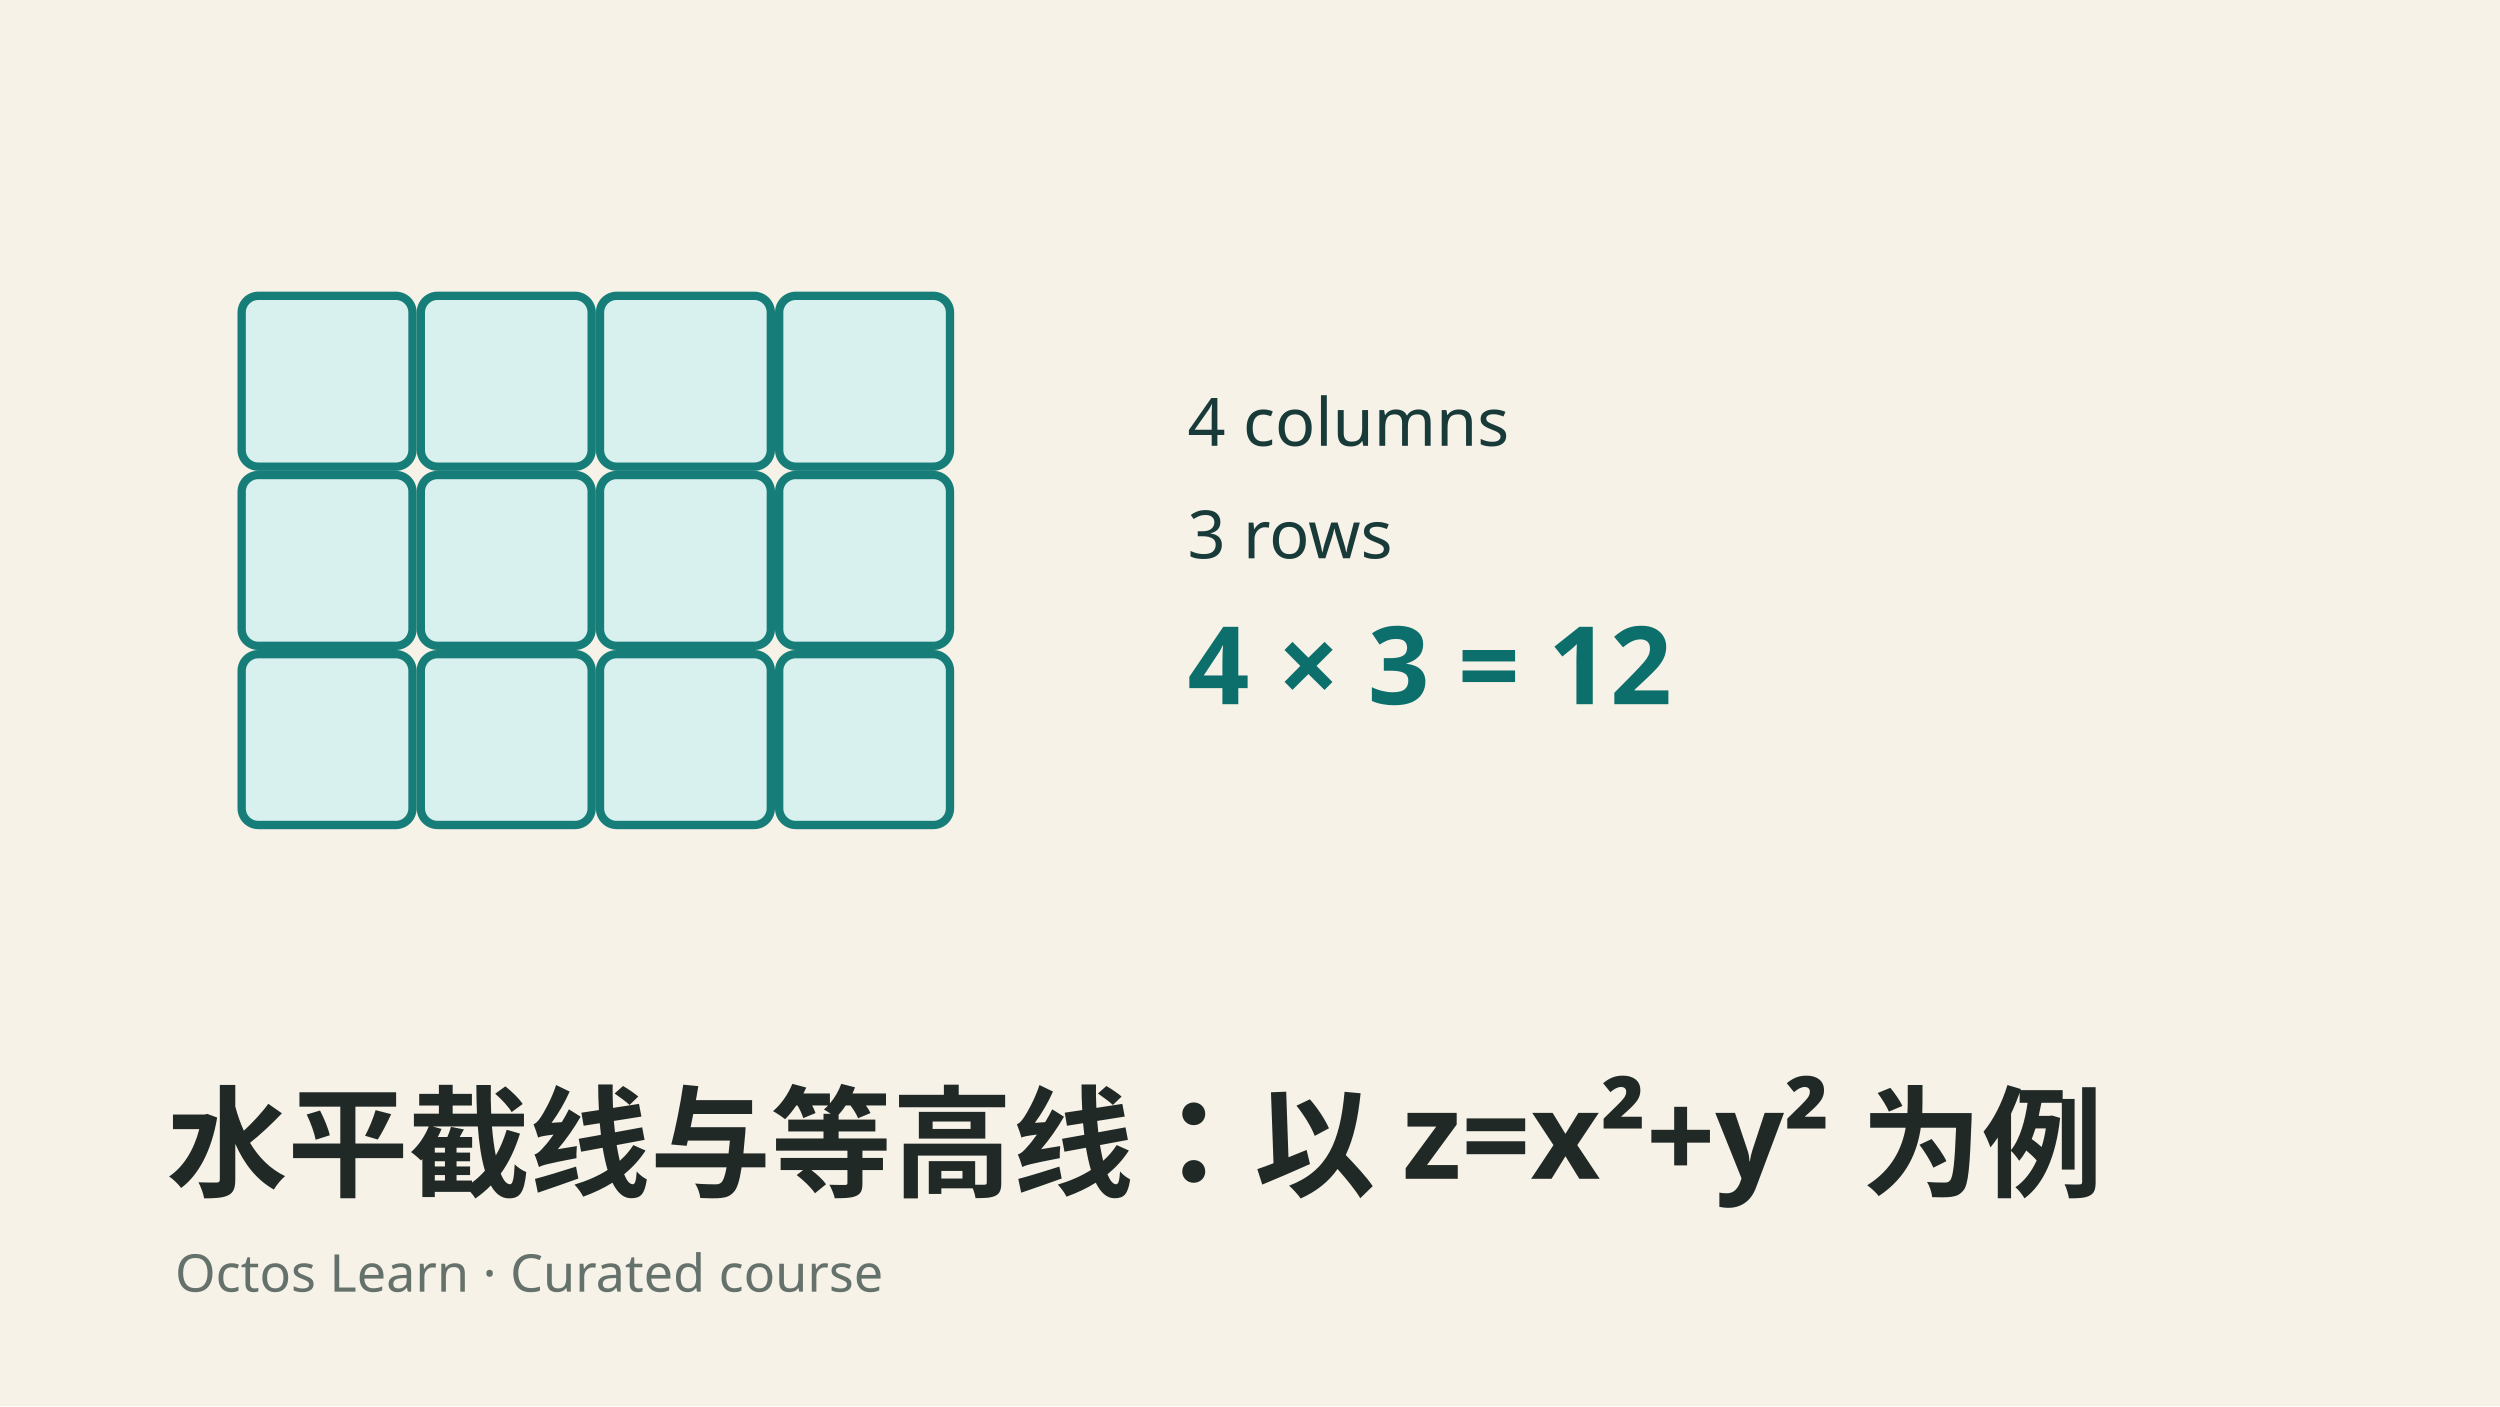
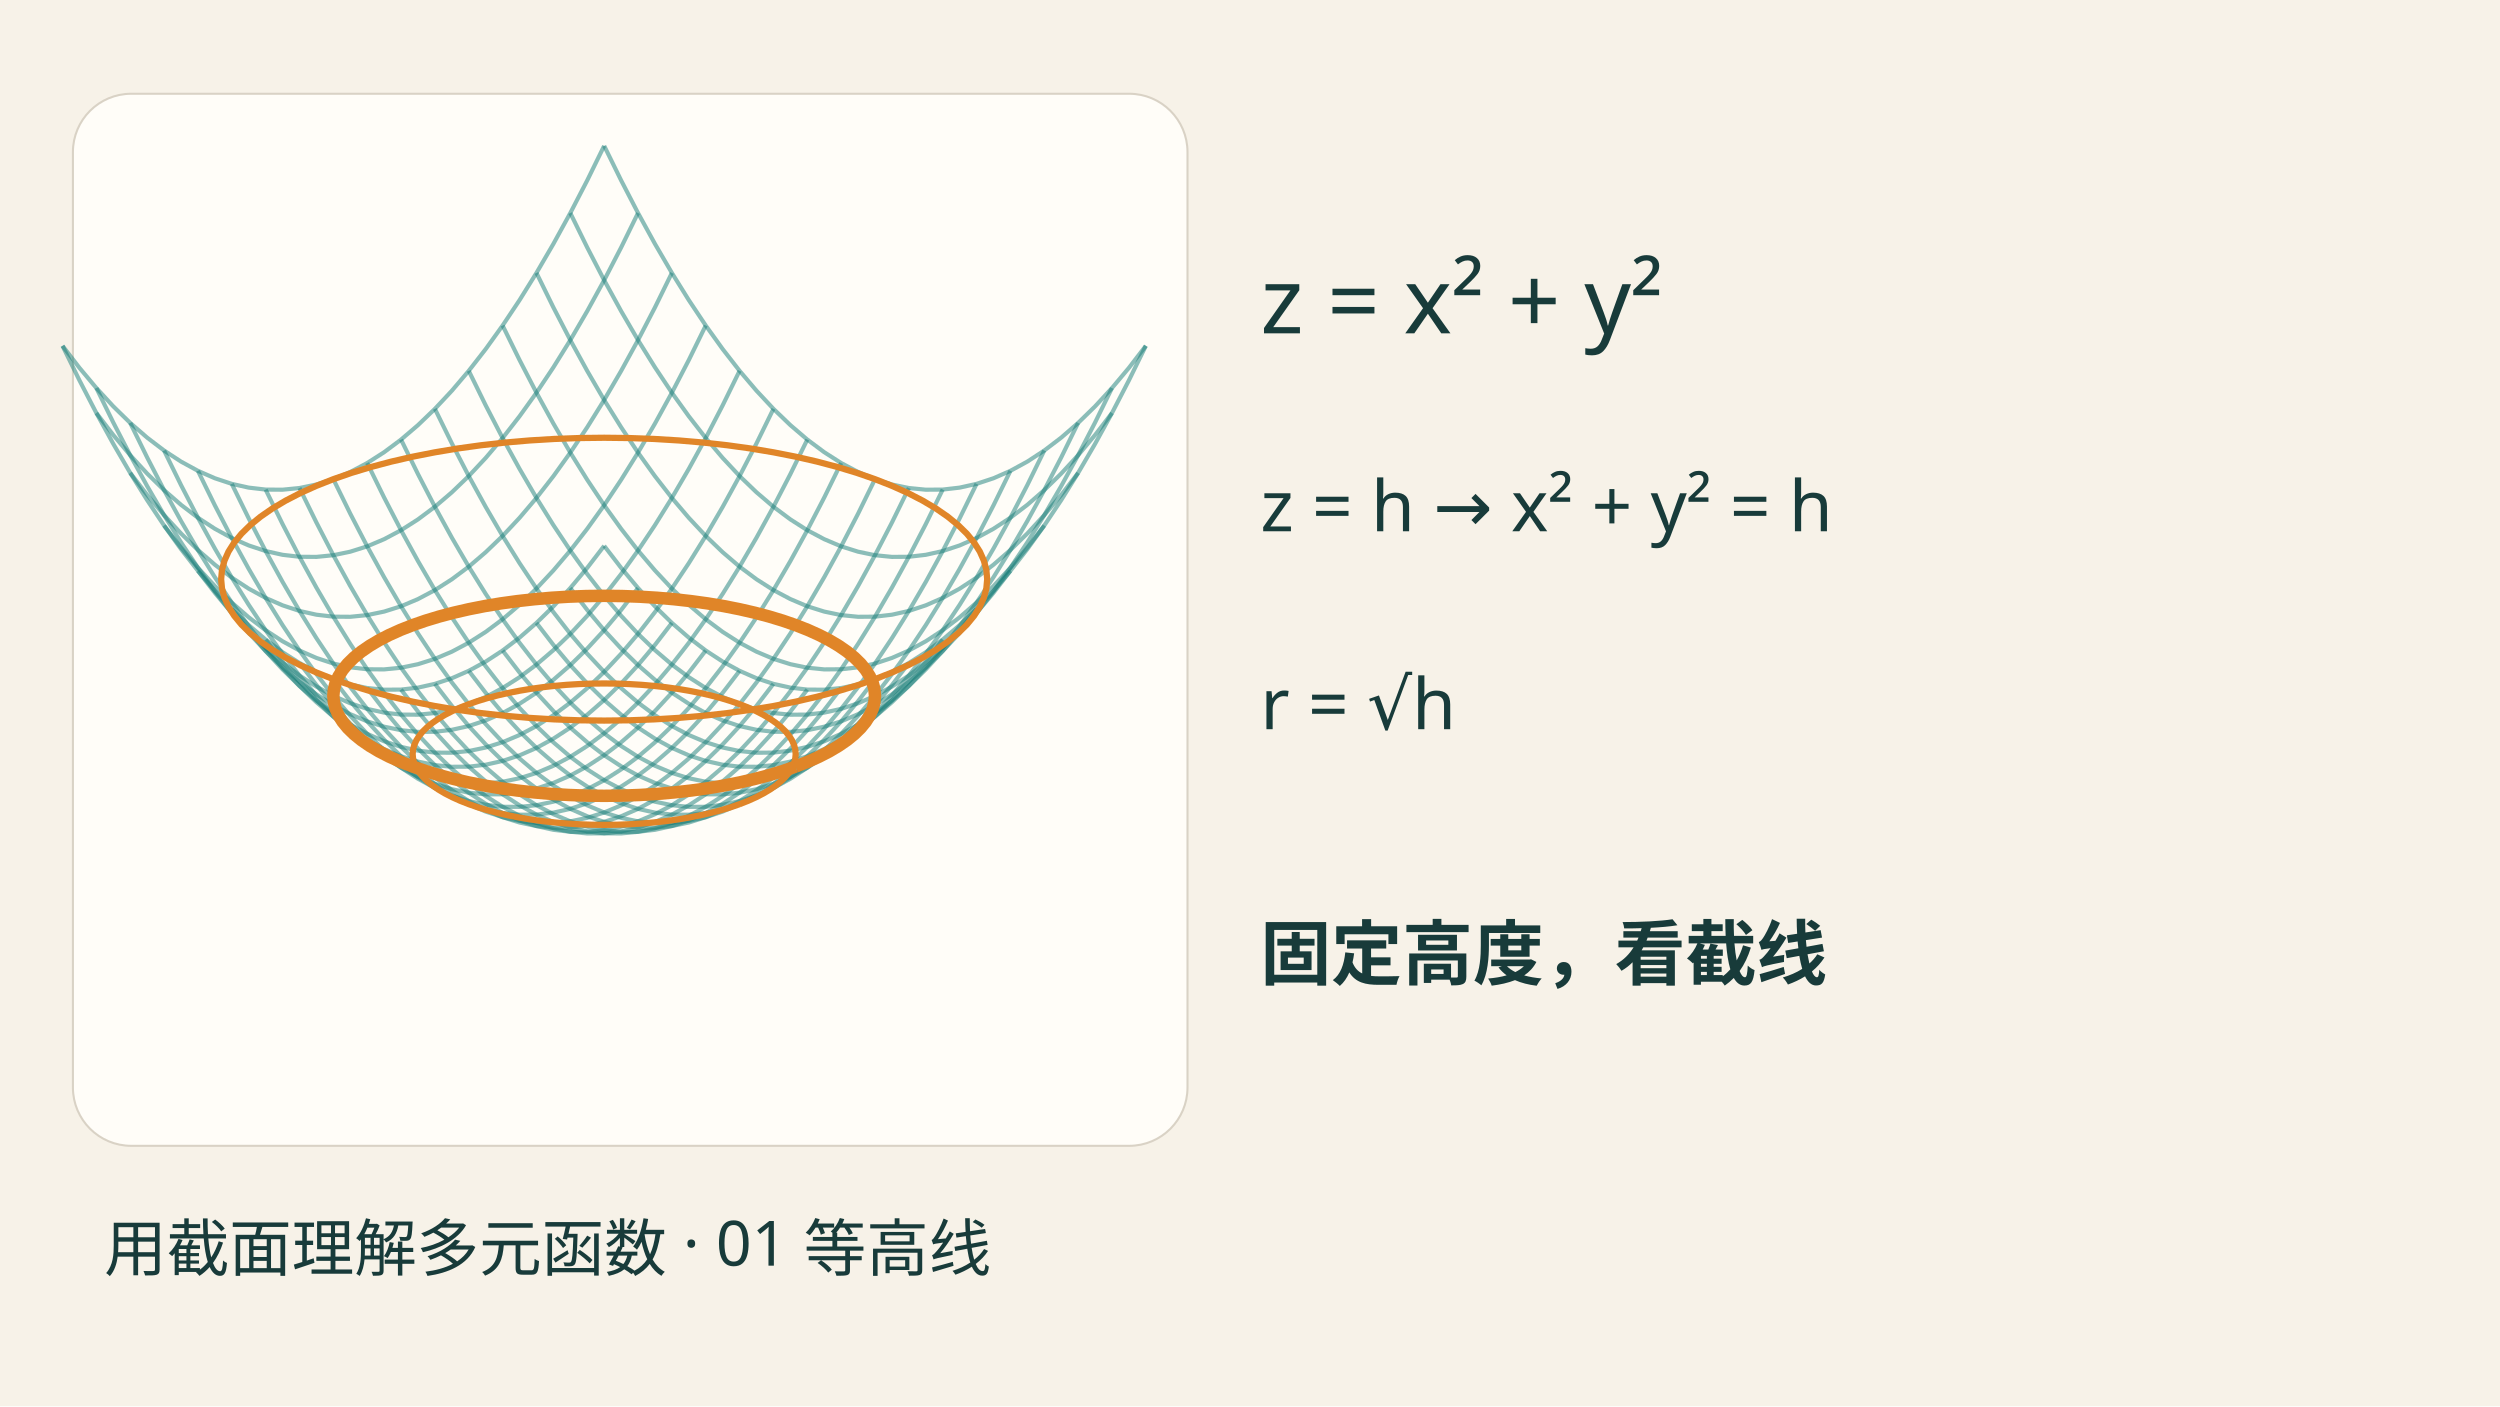
<svg xmlns="http://www.w3.org/2000/svg" width="1200" height="675" viewBox="0 0 1200 675">
  <rect width="1200" height="675" fill="#f7f2e8" />
-   <g fill="#d9f1ee" stroke="#167d78" stroke-width="4">
-     <rect x="116" y="142" width="82" height="82" rx="8" />
-     <rect x="202" y="142" width="82" height="82" rx="8" />
-     <rect x="288" y="142" width="82" height="82" rx="8" />
-     <rect x="374" y="142" width="82" height="82" rx="8" />
-     <rect x="116" y="228" width="82" height="82" rx="8" />
-     <rect x="202" y="228" width="82" height="82" rx="8" />
-     <rect x="288" y="228" width="82" height="82" rx="8" />
-     <rect x="374" y="228" width="82" height="82" rx="8" />
-     <rect x="116" y="314" width="82" height="82" rx="8" />
-     <rect x="202" y="314" width="82" height="82" rx="8" />
-     <rect x="288" y="314" width="82" height="82" rx="8" />
-     <rect x="374" y="314" width="82" height="82" rx="8" />
+   <rect x="35" y="45" width="535" height="505" rx="28" fill="#fffdf8" stroke="#d9d2c5" />
+   <polyline points="290.00,70.00 281.88,86.56 273.75,102.25 265.63,117.06 257.50,131.00 249.38,144.06 241.25,156.25 233.13,167.56 225.00,178.00 216.88,187.56 208.75,196.25 200.63,204.06 192.50,211.00 184.38,217.06 176.25,222.25 168.13,226.56 160.00,230.00 151.88,232.56 143.75,234.25 135.63,235.06 127.50,235.00 119.38,234.06 111.25,232.25 103.13,229.56 95.00,226.00 86.88,221.56 78.75,216.25 70.63,210.06 62.50,203.00 54.38,195.06 46.25,186.25 38.13,176.56 30.00,166.00" fill="none" stroke="#187d78" stroke-width="2" opacity="0.5" />
+   <polyline points="290.00,70.00 298.13,86.56 306.25,102.25 314.38,117.06 322.50,131.00 330.63,144.06 338.75,156.25 346.88,167.56 355.00,178.00 363.13,187.56 371.25,196.25 379.38,204.06 387.50,211.00 395.63,217.06 403.75,222.25 411.88,226.56 420.00,230.00 428.13,232.56 436.25,234.25 444.38,235.06 452.50,235.00 460.63,234.06 468.75,232.25 476.88,229.56 485.00,226.00 493.13,221.56 501.25,216.25 509.38,210.06 517.50,203.00 525.63,195.06 533.75,186.25 541.88,176.56 550.00,166.00" fill="none" stroke="#187d78" stroke-width="2" opacity="0.5" />
+   <polyline points="306.25,102.25 298.13,118.81 290.00,134.50 281.88,149.31 273.75,163.25 265.63,176.31 257.50,188.50 249.38,199.81 241.25,210.25 233.13,219.81 225.00,228.50 216.88,236.31 208.75,243.25 200.63,249.31 192.50,254.50 184.38,258.81 176.25,262.25 168.13,264.81 160.00,266.50 151.88,267.31 143.75,267.25 135.63,266.31 127.50,264.50 119.38,261.81 111.25,258.25 103.13,253.81 95.00,248.50 86.88,242.31 78.75,235.25 70.63,227.31 62.50,218.50 54.38,208.81 46.25,198.25" fill="none" stroke="#187d78" stroke-width="2" opacity="0.5" />
+   <polyline points="273.75,102.25 281.88,118.81 290.00,134.50 298.13,149.31 306.25,163.25 314.38,176.31 322.50,188.50 330.63,199.81 338.75,210.25 346.88,219.81 355.00,228.50 363.13,236.31 371.25,243.25 379.38,249.31 387.50,254.50 395.63,258.81 403.75,262.25 411.88,264.81 420.00,266.50 428.13,267.31 436.25,267.25 444.38,266.31 452.50,264.50 460.63,261.81 468.75,258.25 476.88,253.81 485.00,248.50 493.13,242.31 501.25,235.25 509.38,227.31 517.50,218.50 525.63,208.81 533.75,198.25" fill="none" stroke="#187d78" stroke-width="2" opacity="0.5" />
+   <polyline points="322.50,131.00 314.38,147.56 306.25,163.25 298.13,178.06 290.00,192.00 281.88,205.06 273.75,217.25 265.63,228.56 257.50,239.00 249.38,248.56 241.25,257.25 233.13,265.06 225.00,272.00 216.88,278.06 208.75,283.25 200.63,287.56 192.50,291.00 184.38,293.56 176.25,295.25 168.13,296.06 160.00,296.00 151.88,295.06 143.75,293.25 135.63,290.56 127.50,287.00 119.38,282.56 111.25,277.25 103.13,271.06 95.00,264.00 86.88,256.06 78.75,247.25 70.63,237.56 62.50,227.00" fill="none" stroke="#187d78" stroke-width="2" opacity="0.5" />
+   <polyline points="257.50,131.00 265.63,147.56 273.75,163.25 281.88,178.06 290.00,192.00 298.13,205.06 306.25,217.25 314.38,228.56 322.50,239.00 330.63,248.56 338.75,257.25 346.88,265.06 355.00,272.00 363.13,278.06 371.25,283.25 379.38,287.56 387.50,291.00 395.63,293.56 403.75,295.25 411.88,296.06 420.00,296.00 428.13,295.06 436.25,293.25 444.38,290.56 452.50,287.00 460.63,282.56 468.75,277.25 476.88,271.06 485.00,264.00 493.13,256.06 501.25,247.25 509.38,237.56 517.50,227.00" fill="none" stroke="#187d78" stroke-width="2" opacity="0.5" />
+   <polyline points="338.75,156.25 330.63,172.81 322.50,188.50 314.38,203.31 306.25,217.25 298.13,230.31 290.00,242.50 281.88,253.81 273.75,264.25 265.63,273.81 257.50,282.50 249.38,290.31 241.25,297.25 233.13,303.31 225.00,308.50 216.88,312.81 208.75,316.25 200.63,318.81 192.50,320.50 184.38,321.31 176.25,321.25 168.13,320.31 160.00,318.50 151.88,315.81 143.75,312.25 135.63,307.81 127.50,302.50 119.38,296.31 111.25,289.25 103.13,281.31 95.00,272.50 86.88,262.81 78.75,252.25" fill="none" stroke="#187d78" stroke-width="2" opacity="0.5" />
+   <polyline points="241.25,156.25 249.38,172.81 257.50,188.50 265.63,203.31 273.75,217.25 281.88,230.31 290.00,242.50 298.13,253.81 306.25,264.25 314.38,273.81 322.50,282.50 330.63,290.31 338.75,297.25 346.88,303.31 355.00,308.50 363.13,312.81 371.25,316.25 379.38,318.81 387.50,320.50 395.63,321.31 403.75,321.25 411.88,320.31 420.00,318.50 428.13,315.81 436.25,312.25 444.38,307.81 452.50,302.50 460.63,296.31 468.75,289.25 476.88,281.31 485.00,272.50 493.13,262.81 501.25,252.25" fill="none" stroke="#187d78" stroke-width="2" opacity="0.5" />
+   <polyline points="355.00,178.00 346.88,194.56 338.75,210.25 330.63,225.06 322.50,239.00 314.38,252.06 306.25,264.25 298.13,275.56 290.00,286.00 281.88,295.56 273.75,304.25 265.63,312.06 257.50,319.00 249.38,325.06 241.25,330.25 233.13,334.56 225.00,338.00 216.88,340.56 208.75,342.25 200.63,343.06 192.50,343.00 184.38,342.06 176.25,340.25 168.13,337.56 160.00,334.00 151.88,329.56 143.75,324.25 135.63,318.06 127.50,311.00 119.38,303.06 111.25,294.25 103.13,284.56 95.00,274.00" fill="none" stroke="#187d78" stroke-width="2" opacity="0.5" />
+   <polyline points="225.00,178.00 233.13,194.56 241.25,210.25 249.38,225.06 257.50,239.00 265.63,252.06 273.75,264.25 281.88,275.56 290.00,286.00 298.13,295.56 306.25,304.25 314.38,312.06 322.50,319.00 330.63,325.06 338.75,330.25 346.88,334.56 355.00,338.00 363.13,340.56 371.25,342.25 379.38,343.06 387.50,343.00 395.63,342.06 403.75,340.25 411.88,337.56 420.00,334.00 428.13,329.56 436.25,324.25 444.38,318.06 452.50,311.00 460.63,303.06 468.75,294.25 476.88,284.56 485.00,274.00" fill="none" stroke="#187d78" stroke-width="2" opacity="0.5" />
+   <polyline points="371.25,196.25 363.13,212.81 355.00,228.50 346.88,243.31 338.75,257.25 330.63,270.31 322.50,282.50 314.38,293.81 306.25,304.25 298.13,313.81 290.00,322.50 281.88,330.31 273.75,337.25 265.63,343.31 257.50,348.50 249.38,352.81 241.25,356.25 233.13,358.81 225.00,360.50 216.88,361.31 208.75,361.25 200.63,360.31 192.50,358.50 184.38,355.81 176.25,352.25 168.13,347.81 160.00,342.50 151.88,336.31 143.75,329.25 135.63,321.31 127.50,312.50 119.38,302.81 111.25,292.25" fill="none" stroke="#187d78" stroke-width="2" opacity="0.5" />
+   <polyline points="208.75,196.25 216.88,212.81 225.00,228.50 233.13,243.31 241.25,257.25 249.38,270.31 257.50,282.50 265.63,293.81 273.75,304.25 281.88,313.81 290.00,322.50 298.13,330.31 306.25,337.25 314.38,343.31 322.50,348.50 330.63,352.81 338.75,356.25 346.88,358.81 355.00,360.50 363.13,361.31 371.25,361.25 379.38,360.31 387.50,358.50 395.63,355.81 403.75,352.25 411.88,347.81 420.00,342.50 428.13,336.31 436.25,329.25 444.38,321.31 452.50,312.50 460.63,302.81 468.75,292.25" fill="none" stroke="#187d78" stroke-width="2" opacity="0.5" />
+   <polyline points="387.50,211.00 379.38,227.56 371.25,243.25 363.13,258.06 355.00,272.00 346.88,285.06 338.75,297.25 330.63,308.56 322.50,319.00 314.38,328.56 306.25,337.25 298.13,345.06 290.00,352.00 281.88,358.06 273.75,363.25 265.63,367.56 257.50,371.00 249.38,373.56 241.25,375.25 233.13,376.06 225.00,376.00 216.88,375.06 208.75,373.25 200.63,370.56 192.50,367.00 184.38,362.56 176.25,357.25 168.13,351.06 160.00,344.00 151.88,336.06 143.75,327.25 135.63,317.56 127.50,307.00" fill="none" stroke="#187d78" stroke-width="2" opacity="0.5" />
+   <polyline points="192.50,211.00 200.63,227.56 208.75,243.25 216.88,258.06 225.00,272.00 233.13,285.06 241.25,297.25 249.38,308.56 257.50,319.00 265.63,328.56 273.75,337.25 281.88,345.06 290.00,352.00 298.13,358.06 306.25,363.25 314.38,367.56 322.50,371.00 330.63,373.56 338.75,375.25 346.88,376.06 355.00,376.00 363.13,375.06 371.25,373.25 379.38,370.56 387.50,367.00 395.63,362.56 403.75,357.25 411.88,351.06 420.00,344.00 428.13,336.06 436.25,327.25 444.38,317.56 452.50,307.00" fill="none" stroke="#187d78" stroke-width="2" opacity="0.5" />
+   <polyline points="403.75,222.25 395.63,238.81 387.50,254.50 379.38,269.31 371.25,283.25 363.13,296.31 355.00,308.50 346.88,319.81 338.75,330.25 330.63,339.81 322.50,348.50 314.38,356.31 306.25,363.25 298.13,369.31 290.00,374.50 281.88,378.81 273.75,382.25 265.63,384.81 257.50,386.50 249.38,387.31 241.25,387.25 233.13,386.31 225.00,384.50 216.88,381.81 208.75,378.25 200.63,373.81 192.50,368.50 184.38,362.31 176.25,355.25 168.13,347.31 160.00,338.50 151.88,328.81 143.75,318.25" fill="none" stroke="#187d78" stroke-width="2" opacity="0.5" />
+   <polyline points="176.25,222.25 184.38,238.81 192.50,254.50 200.63,269.31 208.75,283.25 216.88,296.31 225.00,308.50 233.13,319.81 241.25,330.25 249.38,339.81 257.50,348.50 265.63,356.31 273.75,363.25 281.88,369.31 290.00,374.50 298.13,378.81 306.25,382.25 314.38,384.81 322.50,386.50 330.63,387.31 338.75,387.25 346.88,386.31 355.00,384.50 363.13,381.81 371.25,378.25 379.38,373.81 387.50,368.50 395.63,362.31 403.75,355.25 411.88,347.31 420.00,338.50 428.13,328.81 436.25,318.25" fill="none" stroke="#187d78" stroke-width="2" opacity="0.5" />
+   <polyline points="420.00,230.00 411.88,246.56 403.75,262.25 395.63,277.06 387.50,291.00 379.38,304.06 371.25,316.25 363.13,327.56 355.00,338.00 346.88,347.56 338.75,356.25 330.63,364.06 322.50,371.00 314.38,377.06 306.25,382.25 298.13,386.56 290.00,390.00 281.88,392.56 273.75,394.25 265.63,395.06 257.50,395.00 249.38,394.06 241.25,392.25 233.13,389.56 225.00,386.00 216.88,381.56 208.75,376.25 200.63,370.06 192.50,363.00 184.38,355.06 176.25,346.25 168.13,336.56 160.00,326.00" fill="none" stroke="#187d78" stroke-width="2" opacity="0.5" />
+   <polyline points="160.00,230.00 168.13,246.56 176.25,262.25 184.38,277.06 192.50,291.00 200.63,304.06 208.75,316.25 216.88,327.56 225.00,338.00 233.13,347.56 241.25,356.25 249.38,364.06 257.50,371.00 265.63,377.06 273.75,382.25 281.88,386.56 290.00,390.00 298.13,392.56 306.25,394.25 314.38,395.06 322.50,395.00 330.63,394.06 338.75,392.25 346.88,389.56 355.00,386.00 363.13,381.56 371.25,376.25 379.38,370.06 387.50,363.00 395.63,355.06 403.75,346.25 411.88,336.56 420.00,326.00" fill="none" stroke="#187d78" stroke-width="2" opacity="0.5" />
+   <polyline points="436.25,234.25 428.13,250.81 420.00,266.50 411.88,281.31 403.75,295.25 395.63,308.31 387.50,320.50 379.38,331.81 371.25,342.25 363.13,351.81 355.00,360.50 346.88,368.31 338.75,375.25 330.63,381.31 322.50,386.50 314.38,390.81 306.25,394.25 298.13,396.81 290.00,398.50 281.88,399.31 273.75,399.25 265.63,398.31 257.50,396.50 249.38,393.81 241.25,390.25 233.13,385.81 225.00,380.50 216.88,374.31 208.75,367.25 200.63,359.31 192.50,350.50 184.38,340.81 176.25,330.25" fill="none" stroke="#187d78" stroke-width="2" opacity="0.5" />
+   <polyline points="143.75,234.25 151.88,250.81 160.00,266.50 168.13,281.31 176.25,295.25 184.38,308.31 192.50,320.50 200.63,331.81 208.75,342.25 216.88,351.81 225.00,360.50 233.13,368.31 241.25,375.25 249.38,381.31 257.50,386.50 265.63,390.81 273.75,394.25 281.88,396.81 290.00,398.50 298.13,399.31 306.25,399.25 314.38,398.31 322.50,396.50 330.63,393.81 338.75,390.25 346.88,385.81 355.00,380.50 363.13,374.31 371.25,367.25 379.38,359.31 387.50,350.50 395.63,340.81 403.75,330.25" fill="none" stroke="#187d78" stroke-width="2" opacity="0.5" />
+   <polyline points="452.50,235.00 444.38,251.56 436.25,267.25 428.13,282.06 420.00,296.00 411.88,309.06 403.75,321.25 395.63,332.56 387.50,343.00 379.38,352.56 371.25,361.25 363.13,369.06 355.00,376.00 346.88,382.06 338.75,387.25 330.63,391.56 322.50,395.00 314.38,397.56 306.25,399.25 298.13,400.06 290.00,400.00 281.88,399.06 273.75,397.25 265.63,394.56 257.50,391.00 249.38,386.56 241.25,381.25 233.13,375.06 225.00,368.00 216.88,360.06 208.75,351.25 200.63,341.56 192.50,331.00" fill="none" stroke="#187d78" stroke-width="2" opacity="0.5" />
+   <polyline points="127.50,235.00 135.63,251.56 143.75,267.25 151.88,282.06 160.00,296.00 168.13,309.06 176.25,321.25 184.38,332.56 192.50,343.00 200.63,352.56 208.75,361.25 216.88,369.06 225.00,376.00 233.13,382.06 241.25,387.25 249.38,391.56 257.50,395.00 265.63,397.56 273.75,399.25 281.88,400.06 290.00,400.00 298.13,399.06 306.25,397.25 314.38,394.56 322.50,391.00 330.63,386.56 338.75,381.25 346.88,375.06 355.00,368.00 363.13,360.06 371.25,351.25 379.38,341.56 387.50,331.00" fill="none" stroke="#187d78" stroke-width="2" opacity="0.5" />
+   <polyline points="468.75,232.25 460.63,248.81 452.50,264.50 444.38,279.31 436.25,293.25 428.13,306.31 420.00,318.50 411.88,329.81 403.75,340.25 395.63,349.81 387.50,358.50 379.38,366.31 371.25,373.25 363.13,379.31 355.00,384.50 346.88,388.81 338.75,392.25 330.63,394.81 322.50,396.50 314.38,397.31 306.25,397.25 298.13,396.31 290.00,394.50 281.88,391.81 273.75,388.25 265.63,383.81 257.50,378.50 249.38,372.31 241.25,365.25 233.13,357.31 225.00,348.50 216.88,338.81 208.75,328.25" fill="none" stroke="#187d78" stroke-width="2" opacity="0.5" />
+   <polyline points="111.25,232.25 119.38,248.81 127.50,264.50 135.63,279.31 143.75,293.25 151.88,306.31 160.00,318.50 168.13,329.81 176.25,340.25 184.38,349.81 192.50,358.50 200.63,366.31 208.75,373.25 216.88,379.31 225.00,384.50 233.13,388.81 241.25,392.25 249.38,394.81 257.50,396.50 265.63,397.31 273.75,397.25 281.88,396.31 290.00,394.50 298.13,391.81 306.25,388.25 314.38,383.81 322.50,378.50 330.63,372.31 338.75,365.25 346.88,357.31 355.00,348.50 363.13,338.81 371.25,328.25" fill="none" stroke="#187d78" stroke-width="2" opacity="0.5" />
+   <polyline points="485.00,226.00 476.88,242.56 468.75,258.25 460.63,273.06 452.50,287.00 444.38,300.06 436.25,312.25 428.13,323.56 420.00,334.00 411.88,343.56 403.75,352.25 395.63,360.06 387.50,367.00 379.38,373.06 371.25,378.25 363.13,382.56 355.00,386.00 346.88,388.56 338.75,390.25 330.63,391.06 322.50,391.00 314.38,390.06 306.25,388.25 298.13,385.56 290.00,382.00 281.88,377.56 273.75,372.25 265.63,366.06 257.50,359.00 249.38,351.06 241.25,342.25 233.13,332.56 225.00,322.00" fill="none" stroke="#187d78" stroke-width="2" opacity="0.5" />
+   <polyline points="95.00,226.00 103.13,242.56 111.25,258.25 119.38,273.06 127.50,287.00 135.63,300.06 143.75,312.25 151.88,323.56 160.00,334.00 168.13,343.56 176.25,352.25 184.38,360.06 192.50,367.00 200.63,373.06 208.75,378.25 216.88,382.56 225.00,386.00 233.13,388.56 241.25,390.25 249.38,391.06 257.50,391.00 265.63,390.06 273.75,388.25 281.88,385.56 290.00,382.00 298.13,377.56 306.25,372.25 314.38,366.06 322.50,359.00 330.63,351.06 338.75,342.25 346.88,332.56 355.00,322.00" fill="none" stroke="#187d78" stroke-width="2" opacity="0.5" />
+   <polyline points="501.25,216.25 493.13,232.81 485.00,248.50 476.88,263.31 468.75,277.25 460.63,290.31 452.50,302.50 444.38,313.81 436.25,324.25 428.13,333.81 420.00,342.50 411.88,350.31 403.75,357.25 395.63,363.31 387.50,368.50 379.38,372.81 371.25,376.25 363.13,378.81 355.00,380.50 346.88,381.31 338.75,381.25 330.63,380.31 322.50,378.50 314.38,375.81 306.25,372.25 298.13,367.81 290.00,362.50 281.88,356.31 273.75,349.25 265.63,341.31 257.50,332.50 249.38,322.81 241.25,312.25" fill="none" stroke="#187d78" stroke-width="2" opacity="0.5" />
+   <polyline points="78.75,216.25 86.88,232.81 95.00,248.50 103.13,263.31 111.25,277.25 119.38,290.31 127.50,302.50 135.63,313.81 143.75,324.25 151.88,333.81 160.00,342.50 168.13,350.31 176.25,357.25 184.38,363.31 192.50,368.50 200.63,372.81 208.75,376.25 216.88,378.81 225.00,380.50 233.13,381.31 241.25,381.25 249.38,380.31 257.50,378.50 265.63,375.81 273.75,372.25 281.88,367.81 290.00,362.50 298.13,356.31 306.25,349.25 314.38,341.31 322.50,332.50 330.63,322.81 338.75,312.25" fill="none" stroke="#187d78" stroke-width="2" opacity="0.5" />
+   <polyline points="517.50,203.00 509.38,219.56 501.25,235.25 493.13,250.06 485.00,264.00 476.88,277.06 468.75,289.25 460.63,300.56 452.50,311.00 444.38,320.56 436.25,329.25 428.13,337.06 420.00,344.00 411.88,350.06 403.75,355.25 395.63,359.56 387.50,363.00 379.38,365.56 371.25,367.25 363.13,368.06 355.00,368.00 346.88,367.06 338.75,365.25 330.63,362.56 322.50,359.00 314.38,354.56 306.25,349.25 298.13,343.06 290.00,336.00 281.88,328.06 273.75,319.25 265.63,309.56 257.50,299.00" fill="none" stroke="#187d78" stroke-width="2" opacity="0.5" />
+   <polyline points="62.50,203.00 70.63,219.56 78.75,235.25 86.88,250.06 95.00,264.00 103.13,277.06 111.25,289.25 119.38,300.56 127.50,311.00 135.63,320.56 143.75,329.25 151.88,337.06 160.00,344.00 168.13,350.06 176.25,355.25 184.38,359.56 192.50,363.00 200.63,365.56 208.75,367.25 216.88,368.06 225.00,368.00 233.13,367.06 241.25,365.25 249.38,362.56 257.50,359.00 265.63,354.56 273.75,349.25 281.88,343.06 290.00,336.00 298.13,328.06 306.25,319.25 314.38,309.56 322.50,299.00" fill="none" stroke="#187d78" stroke-width="2" opacity="0.5" />
+   <polyline points="533.75,186.25 525.63,202.81 517.50,218.50 509.38,233.31 501.25,247.25 493.13,260.31 485.00,272.50 476.88,283.81 468.75,294.25 460.63,303.81 452.50,312.50 444.38,320.31 436.25,327.25 428.13,333.31 420.00,338.50 411.88,342.81 403.75,346.25 395.63,348.81 387.50,350.50 379.38,351.31 371.25,351.25 363.13,350.31 355.00,348.50 346.88,345.81 338.75,342.25 330.63,337.81 322.50,332.50 314.38,326.31 306.25,319.25 298.13,311.31 290.00,302.50 281.88,292.81 273.75,282.25" fill="none" stroke="#187d78" stroke-width="2" opacity="0.5" />
+   <polyline points="46.25,186.25 54.38,202.81 62.50,218.50 70.63,233.31 78.75,247.25 86.88,260.31 95.00,272.50 103.13,283.81 111.25,294.25 119.38,303.81 127.50,312.50 135.63,320.31 143.75,327.25 151.88,333.31 160.00,338.50 168.13,342.81 176.25,346.25 184.38,348.81 192.50,350.50 200.63,351.31 208.75,351.25 216.88,350.31 225.00,348.50 233.13,345.81 241.25,342.25 249.38,337.81 257.50,332.50 265.63,326.31 273.75,319.25 281.88,311.31 290.00,302.50 298.13,292.81 306.25,282.25" fill="none" stroke="#187d78" stroke-width="2" opacity="0.5" />
+   <polyline points="550.00,166.00 541.88,182.56 533.75,198.25 525.63,213.06 517.50,227.00 509.38,240.06 501.25,252.25 493.13,263.56 485.00,274.00 476.88,283.56 468.75,292.25 460.63,300.06 452.50,307.00 444.38,313.06 436.25,318.25 428.13,322.56 420.00,326.00 411.88,328.56 403.75,330.25 395.63,331.06 387.50,331.00 379.38,330.06 371.25,328.25 363.13,325.56 355.00,322.00 346.88,317.56 338.75,312.25 330.63,306.06 322.50,299.00 314.38,291.06 306.25,282.25 298.13,272.56 290.00,262.00" fill="none" stroke="#187d78" stroke-width="2" opacity="0.5" />
+   <polyline points="30.00,166.00 38.13,182.56 46.25,198.25 54.38,213.06 62.50,227.00 70.63,240.06 78.75,252.25 86.88,263.56 95.00,274.00 103.13,283.56 111.25,292.25 119.38,300.06 127.50,307.00 135.63,313.06 143.75,318.25 151.88,322.56 160.00,326.00 168.13,328.56 176.25,330.25 184.38,331.06 192.50,331.00 200.63,330.06 208.75,328.25 216.88,325.56 225.00,322.00 233.13,317.56 241.25,312.25 249.38,306.06 257.50,299.00 265.63,291.06 273.75,282.25 281.88,272.56 290.00,262.00" fill="none" stroke="#187d78" stroke-width="2" opacity="0.5" />
+   <polyline points="355.00,386.00 350.61,387.52 345.96,388.93 341.07,390.22 335.96,391.39 330.66,392.44 325.18,393.36 319.55,394.14 313.79,394.78 307.93,395.29 302.00,395.65 296.01,395.87 290.00,395.94 283.99,395.87 278.00,395.65 272.07,395.29 266.21,394.78 260.45,394.14 254.82,393.36 249.34,392.44 244.04,391.39 238.93,390.22 234.04,388.93 229.39,387.52 225.00,386.00 220.89,384.38 217.07,382.66 213.57,380.86 210.39,378.97 207.56,377.01 205.07,374.99 202.95,372.91 201.21,370.78 199.84,368.62 198.86,366.43 198.27,364.22 198.08,362.00 198.27,359.78 198.86,357.57 199.84,355.38 201.21,353.22 202.95,351.09 205.07,349.01 207.56,346.99 210.39,345.03 213.57,343.14 217.07,341.34 220.89,339.62 225.00,338.00 229.39,336.48 234.04,335.07 238.93,333.78 244.04,332.61 249.34,331.56 254.82,330.64 260.45,329.86 266.21,329.22 272.07,328.71 278.00,328.35 283.99,328.13 290.00,328.06 296.01,328.13 302.00,328.35 307.93,328.71 313.79,329.22 319.55,329.86 325.18,330.64 330.66,331.56 335.96,332.61 341.07,333.78 345.96,335.07 350.61,336.48 355.00,338.00 359.11,339.62 362.93,341.34 366.43,343.14 369.61,345.03 372.44,346.99 374.93,349.01 377.05,351.09 378.79,353.22 380.16,355.38 381.14,357.57 381.73,359.78 381.92,362.00 381.73,364.22 381.14,366.43 380.16,368.62 378.79,370.78 377.05,372.91 374.93,374.99 372.44,377.01 369.61,378.97 366.43,380.86 362.93,382.66 359.11,384.38 355.00,386.00" fill="none" stroke="#e08528" stroke-width="3" opacity="1" />
+   <polyline points="381.92,367.94 375.71,370.09 369.14,372.08 362.22,373.91 355.00,375.57 347.50,377.05 339.75,378.35 331.79,379.45 323.65,380.36 315.36,381.08 306.97,381.59 298.50,381.90 290.00,382.00 281.50,381.90 273.03,381.59 264.64,381.08 256.35,380.36 248.21,379.45 240.25,378.35 232.50,377.05 225.00,375.57 217.78,373.91 210.86,372.08 204.29,370.09 198.08,367.94 192.26,365.65 186.86,363.22 181.91,360.67 177.42,358.00 173.41,355.23 169.90,352.37 166.90,349.43 164.43,346.42 162.50,343.36 161.11,340.27 160.28,337.14 160.00,334.00 160.28,330.86 161.11,327.73 162.50,324.64 164.43,321.58 166.90,318.57 169.90,315.63 173.41,312.77 177.42,310.00 181.91,307.33 186.86,304.78 192.26,302.35 198.08,300.06 204.29,297.91 210.86,295.92 217.78,294.09 225.00,292.43 232.50,290.95 240.25,289.65 248.21,288.55 256.35,287.64 264.64,286.92 273.03,286.41 281.50,286.10 290.00,286.00 298.50,286.10 306.97,286.41 315.36,286.92 323.65,287.64 331.79,288.55 339.75,289.65 347.50,290.95 355.00,292.43 362.22,294.09 369.14,295.92 375.71,297.91 381.92,300.06 387.74,302.35 393.14,304.78 398.09,307.33 402.58,310.00 406.59,312.77 410.10,315.63 413.10,318.57 415.57,321.58 417.50,324.64 418.89,327.73 419.72,330.86 420.00,334.00 419.72,337.14 418.89,340.27 417.50,343.36 415.57,346.42 413.10,349.43 410.10,352.37 406.59,355.23 402.58,358.00 398.09,360.67 393.14,363.22 387.74,365.65 381.92,367.94" fill="none" stroke="#e08528" stroke-width="6" opacity="1" />
+   <polyline points="420.00,326.00 411.22,329.04 401.92,331.85 392.14,334.44 381.92,336.79 371.31,338.88 360.36,340.72 349.10,342.28 337.58,343.57 325.87,344.58 314.00,345.30 302.02,345.74 290.00,345.88 277.98,345.74 266.00,345.30 254.13,344.58 242.42,343.57 230.90,342.28 219.64,340.72 208.69,338.88 198.08,336.79 187.86,334.44 178.08,331.85 168.78,329.04 160.00,326.00 151.78,322.76 144.14,319.32 137.14,315.71 130.78,311.94 125.11,308.02 120.15,303.98 115.91,299.82 112.42,295.57 109.68,291.24 107.73,286.86 106.55,282.44 106.15,278.00 106.55,273.56 107.73,269.14 109.68,264.76 112.42,260.43 115.91,256.18 120.15,252.02 125.11,247.98 130.78,244.06 137.14,240.29 144.14,236.68 151.78,233.24 160.00,230.00 168.78,226.96 178.08,224.15 187.86,221.56 198.08,219.21 208.69,217.12 219.64,215.28 230.90,213.72 242.42,212.43 254.13,211.42 266.00,210.70 277.98,210.26 290.00,210.12 302.02,210.26 314.00,210.70 325.87,211.42 337.58,212.43 349.10,213.72 360.36,215.28 371.31,217.12 381.92,219.21 392.14,221.56 401.92,224.15 411.22,226.96 420.00,230.00 428.22,233.24 435.86,236.68 442.86,240.29 449.22,244.06 454.89,247.98 459.85,252.02 464.09,256.18 467.58,260.43 470.32,264.76 472.27,269.14 473.45,273.56 473.85,278.00 473.45,282.44 472.27,286.86 470.32,291.24 467.58,295.57 464.09,299.82 459.85,303.98 454.89,308.02 449.22,311.94 442.86,315.71 435.86,319.32 428.22,322.76 420.00,326.00" fill="none" stroke="#e08528" stroke-width="3" opacity="1" />
+   <g font-family="system-ui, sans-serif" fill="#183b3a">
+     <text x="605" y="160" font-size="44">z = x² + y²</text>
+     <text x="605" y="255" font-size="34">z = h → x² + y² = h</text>
+     <text x="605" y="350" font-size="34">r = √h</text>
+     <text x="605" y="470" font-size="34" font-weight="700">固定高度，看截线</text>
+     <text x="50" y="610" font-size="30">用截面理解多元函数 · 01 等高线</text>
  </g>
-   <text x="570" y="214" fill="#183b3a" font-family="system-ui, sans-serif" font-size="32">4 columns</text>
-   <text x="570" y="268" fill="#183b3a" font-family="system-ui, sans-serif" font-size="32">3 rows</text>
-   <text x="570" y="338" fill="#0d6f6b" font-family="system-ui, sans-serif" font-size="52" font-weight="700">4 × 3 = 12</text>
-   <text x="80" y="570" fill="#202925" font-family="system-ui, sans-serif" font-size="58" font-weight="700">水平截线与等高线：以 z=x²+y² 为例</text>
-   <text x="84" y="620" fill="#65716b" font-family="system-ui, sans-serif" font-size="25">Octos Learn · Curated course</text>
</svg>
